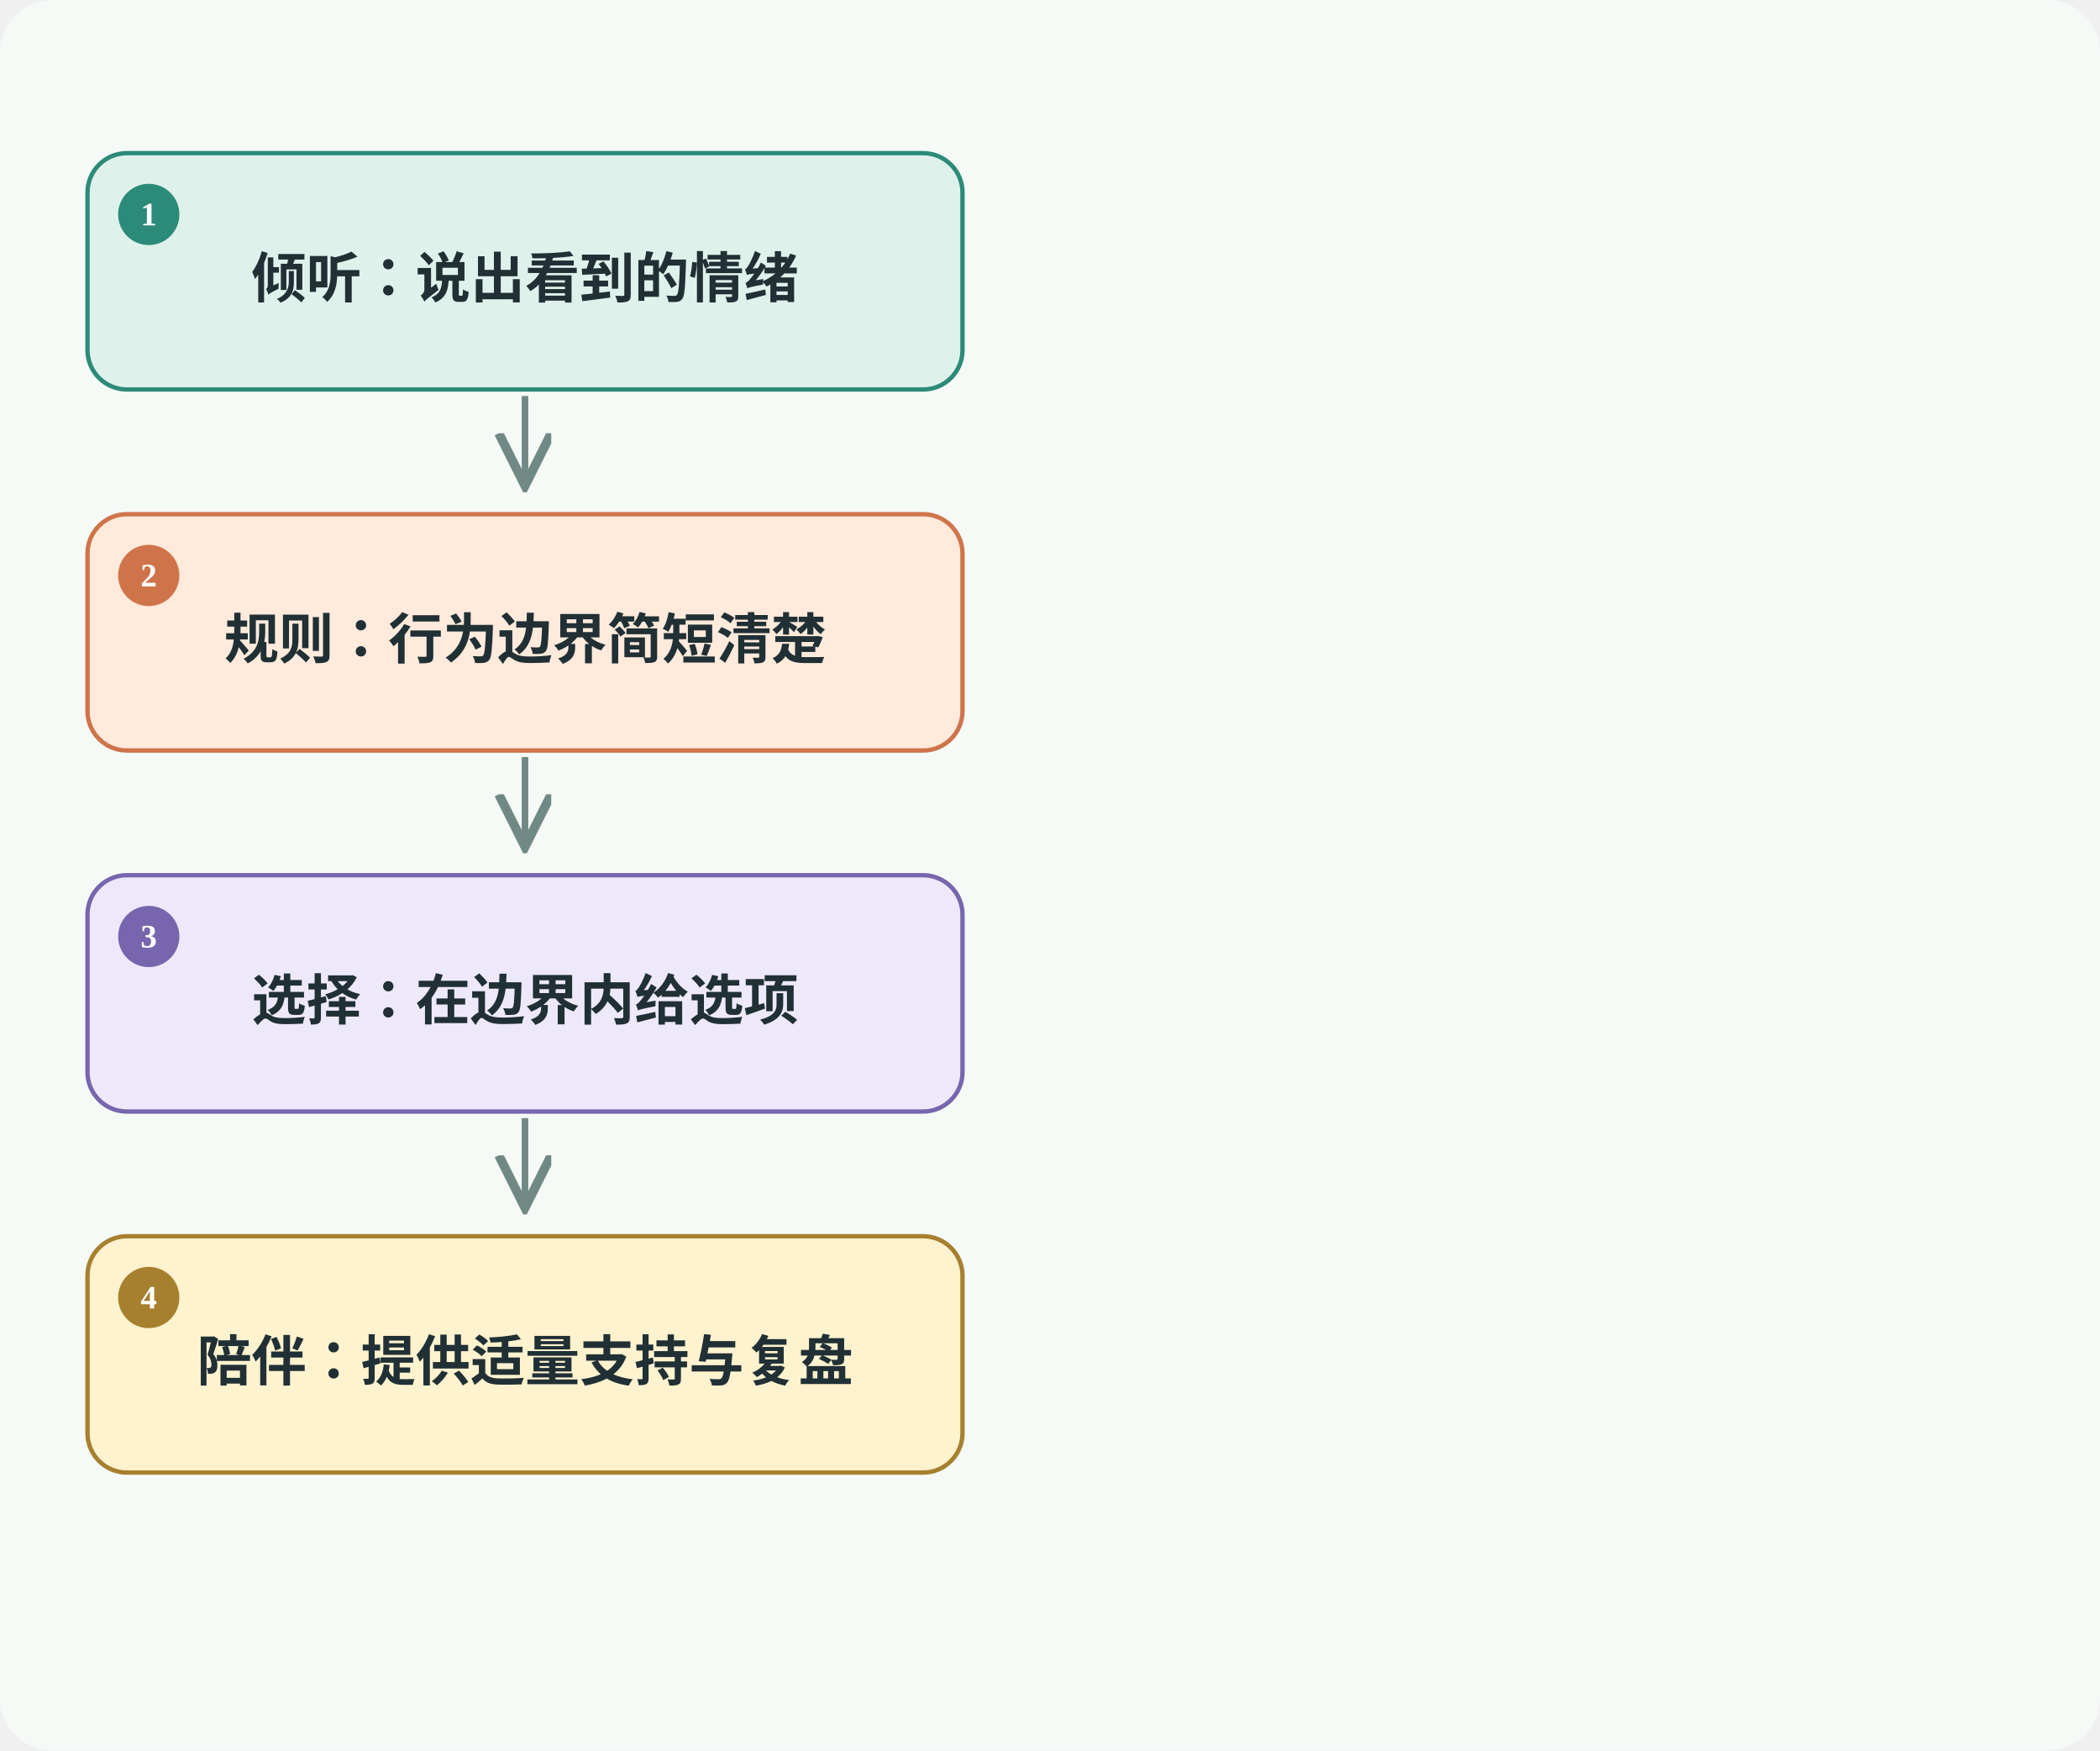
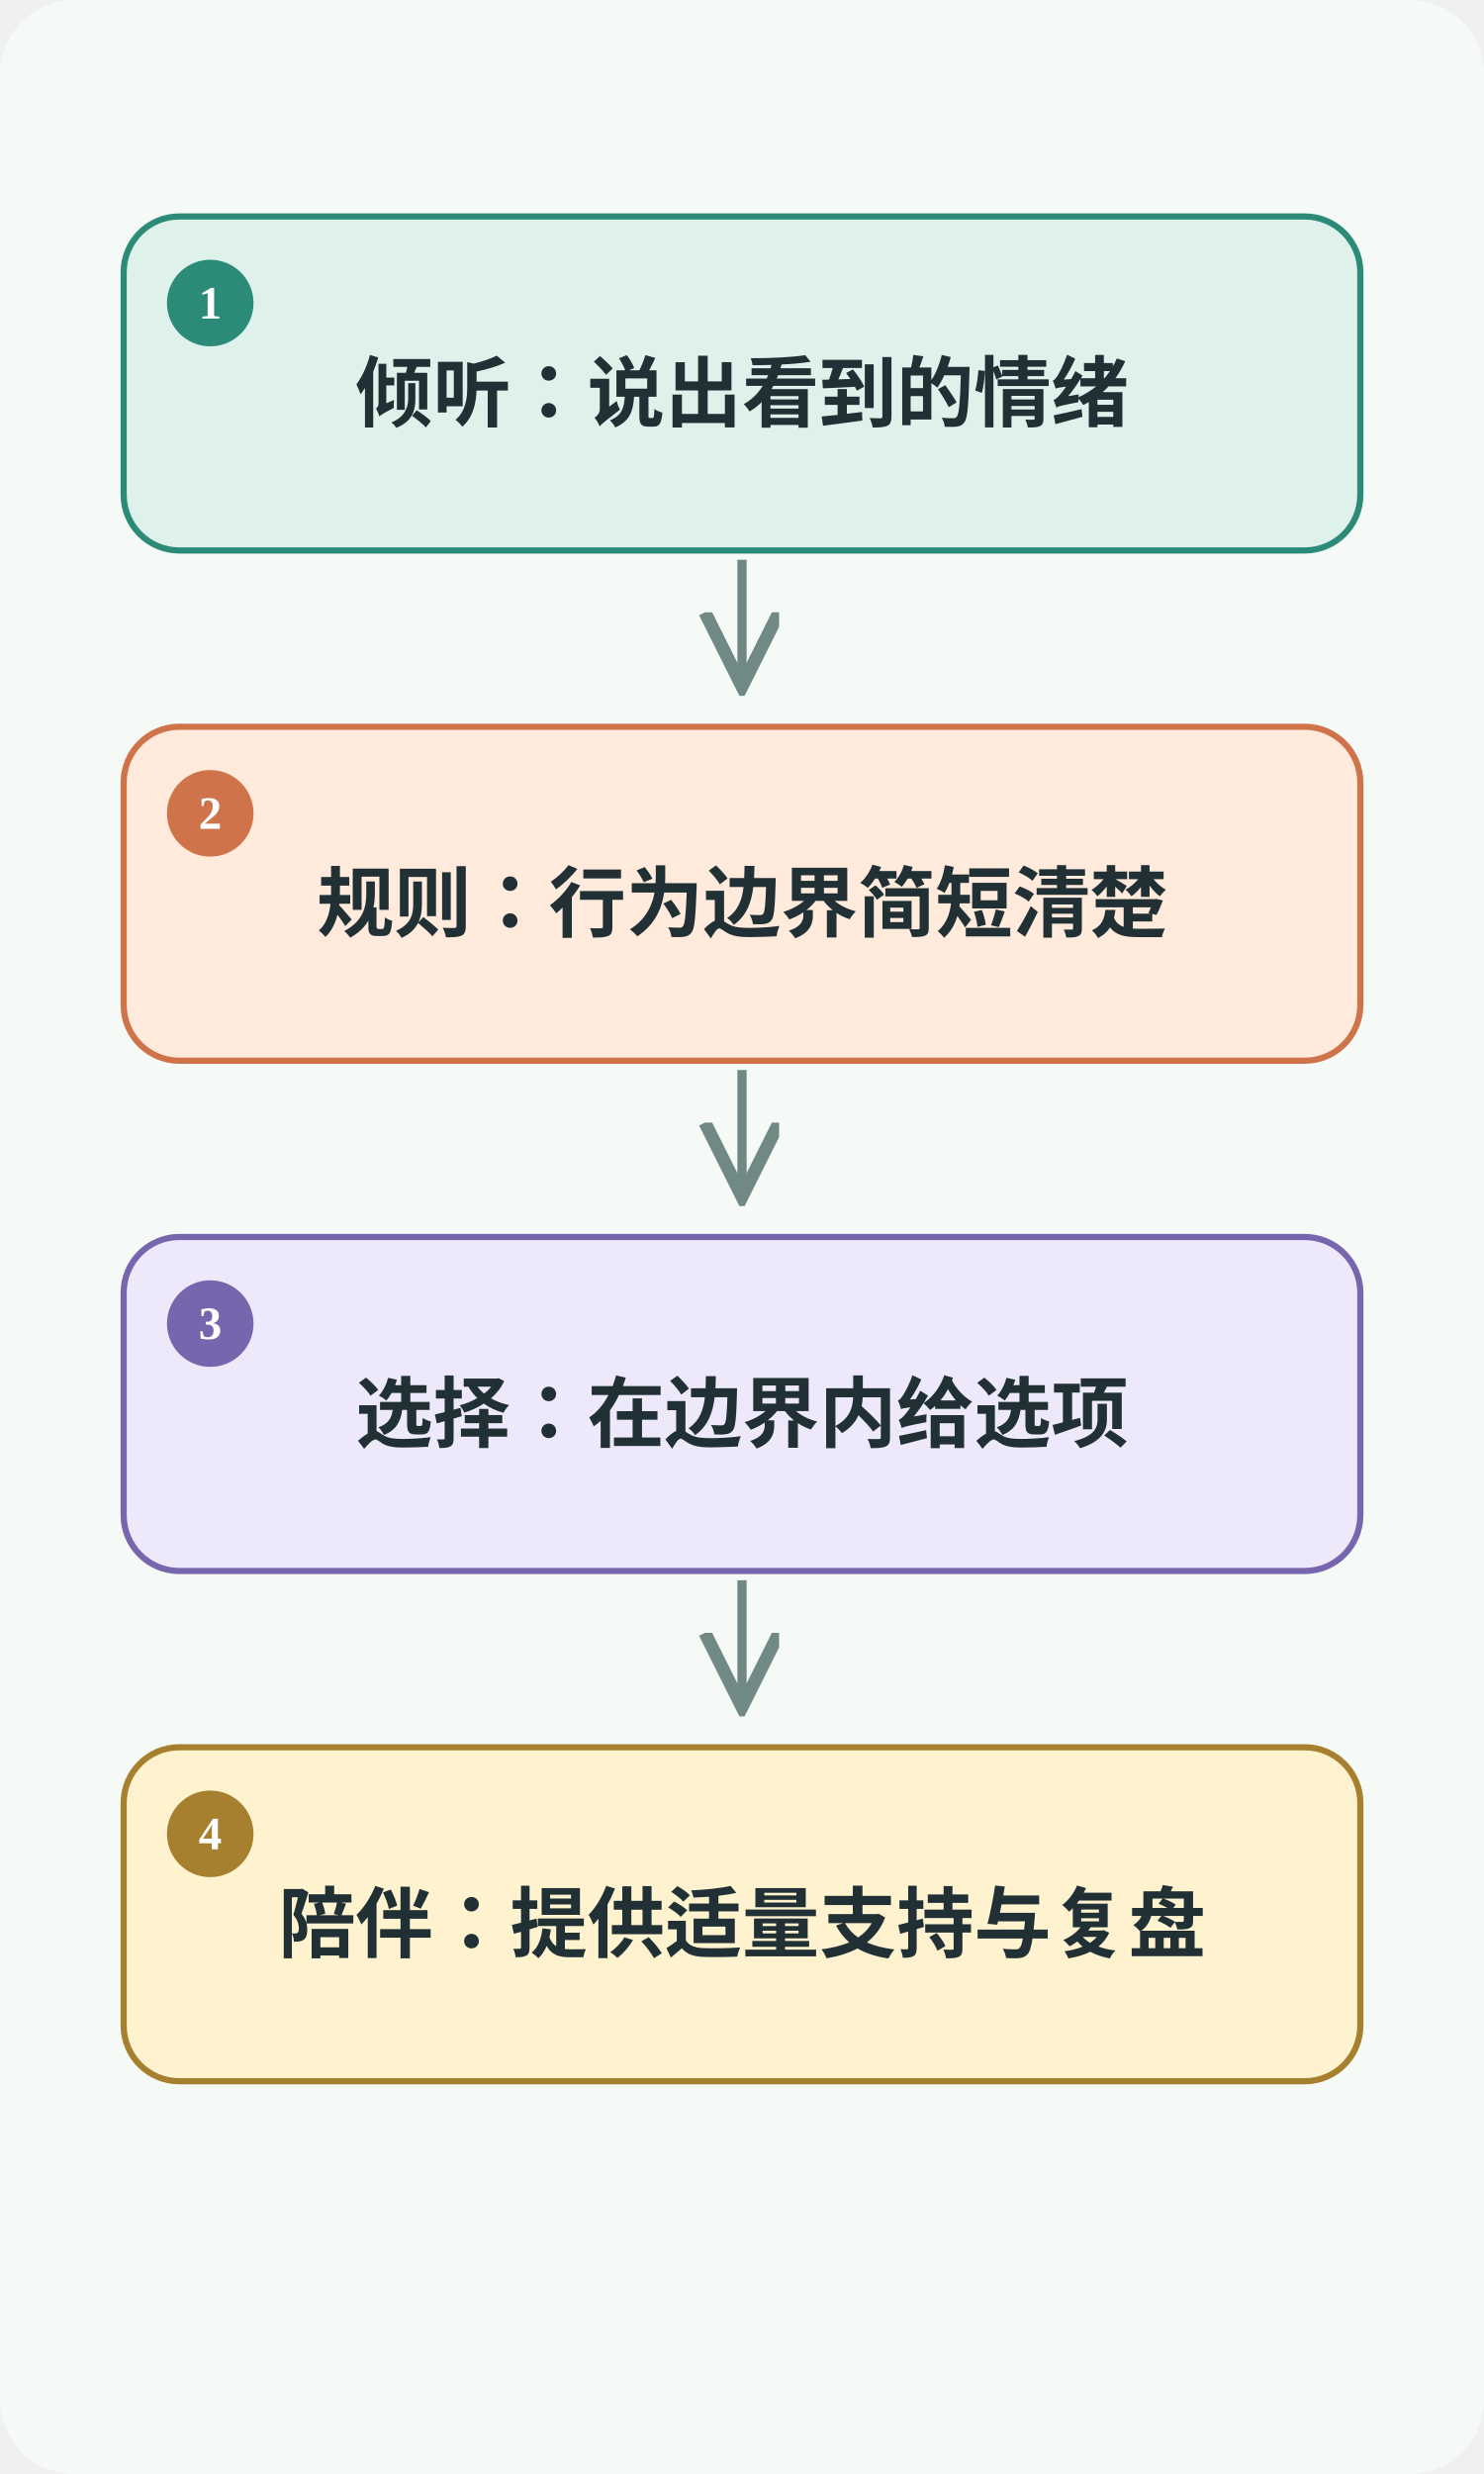
- <svg xmlns="http://www.w3.org/2000/svg" viewBox="0 0 960 800" role="img" aria-labelledby="title-parent-child-communication-map-true desc-parent-child-communication-map-true">
+ <svg xmlns="http://www.w3.org/2000/svg" viewBox="0 0 480 800" role="img" aria-labelledby="title-parent-child-communication-map-true desc-parent-child-communication-map-true">
  <defs>
    <marker id="arrow-parent-child-communication-map" markerWidth="9" markerHeight="9" refX="7" refY="4" orient="auto">
      <path d="M0 0 L8 4 L0 8" fill="none" stroke="#718984" stroke-width="1.4" />
    </marker>
  </defs>
-   <rect width="960" height="800" rx="24" fill="#f5faf7" />
+   <rect width="480" height="800" rx="24" fill="#f5faf7" />
  <path d="M240 181 v 38" fill="none" stroke="#718984" stroke-width="3" marker-end="url(#arrow-parent-child-communication-map)" />
  <path d="M240 346 v 38" fill="none" stroke="#718984" stroke-width="3" marker-end="url(#arrow-parent-child-communication-map)" />
  <path d="M240 511 v 38" fill="none" stroke="#718984" stroke-width="3" marker-end="url(#arrow-parent-child-communication-map)" />
  <rect x="40" y="70" width="400" height="108" rx="18" fill="#dff1eb" stroke="#2c8b78" stroke-width="2" />
  <circle cx="68" cy="98" r="14" fill="#2c8b78" />
  <text x="68" y="103" font-size="15" text-anchor="middle" fill="#fff" font-weight="800">1</text>
  <text x="240" y="136" text-anchor="middle" font-size="25" font-weight="750" fill="#203035">
    <tspan x="240" dy="0">倾听：说出看到的情绪</tspan>
  </text>
  <rect x="40" y="235" width="400" height="108" rx="18" fill="#ffeadb" stroke="#cf744a" stroke-width="2" />
  <circle cx="68" cy="263" r="14" fill="#cf744a" />
  <text x="68" y="268" font-size="15" text-anchor="middle" fill="#fff" font-weight="800">2</text>
  <text x="240" y="301" text-anchor="middle" font-size="25" font-weight="750" fill="#203035">
    <tspan x="240" dy="0">规则：行为边界简短清楚</tspan>
  </text>
  <rect x="40" y="400" width="400" height="108" rx="18" fill="#eee9fa" stroke="#7766ad" stroke-width="2" />
  <circle cx="68" cy="428" r="14" fill="#7766ad" />
  <text x="68" y="433" font-size="15" text-anchor="middle" fill="#fff" font-weight="800">3</text>
  <text x="240" y="466" text-anchor="middle" font-size="25" font-weight="750" fill="#203035">
    <tspan x="240" dy="0">选择：在边界内给选项</tspan>
  </text>
  <rect x="40" y="565" width="400" height="108" rx="18" fill="#fff2cf" stroke="#a7802f" stroke-width="2" />
  <circle cx="68" cy="593" r="14" fill="#a7802f" />
  <text x="68" y="598" font-size="15" text-anchor="middle" fill="#fff" font-weight="800">4</text>
  <text x="240" y="631" text-anchor="middle" font-size="25" font-weight="750" fill="#203035">
    <tspan x="240" dy="0">陪伴：提供适量支持与复盘</tspan>
  </text>
</svg>
